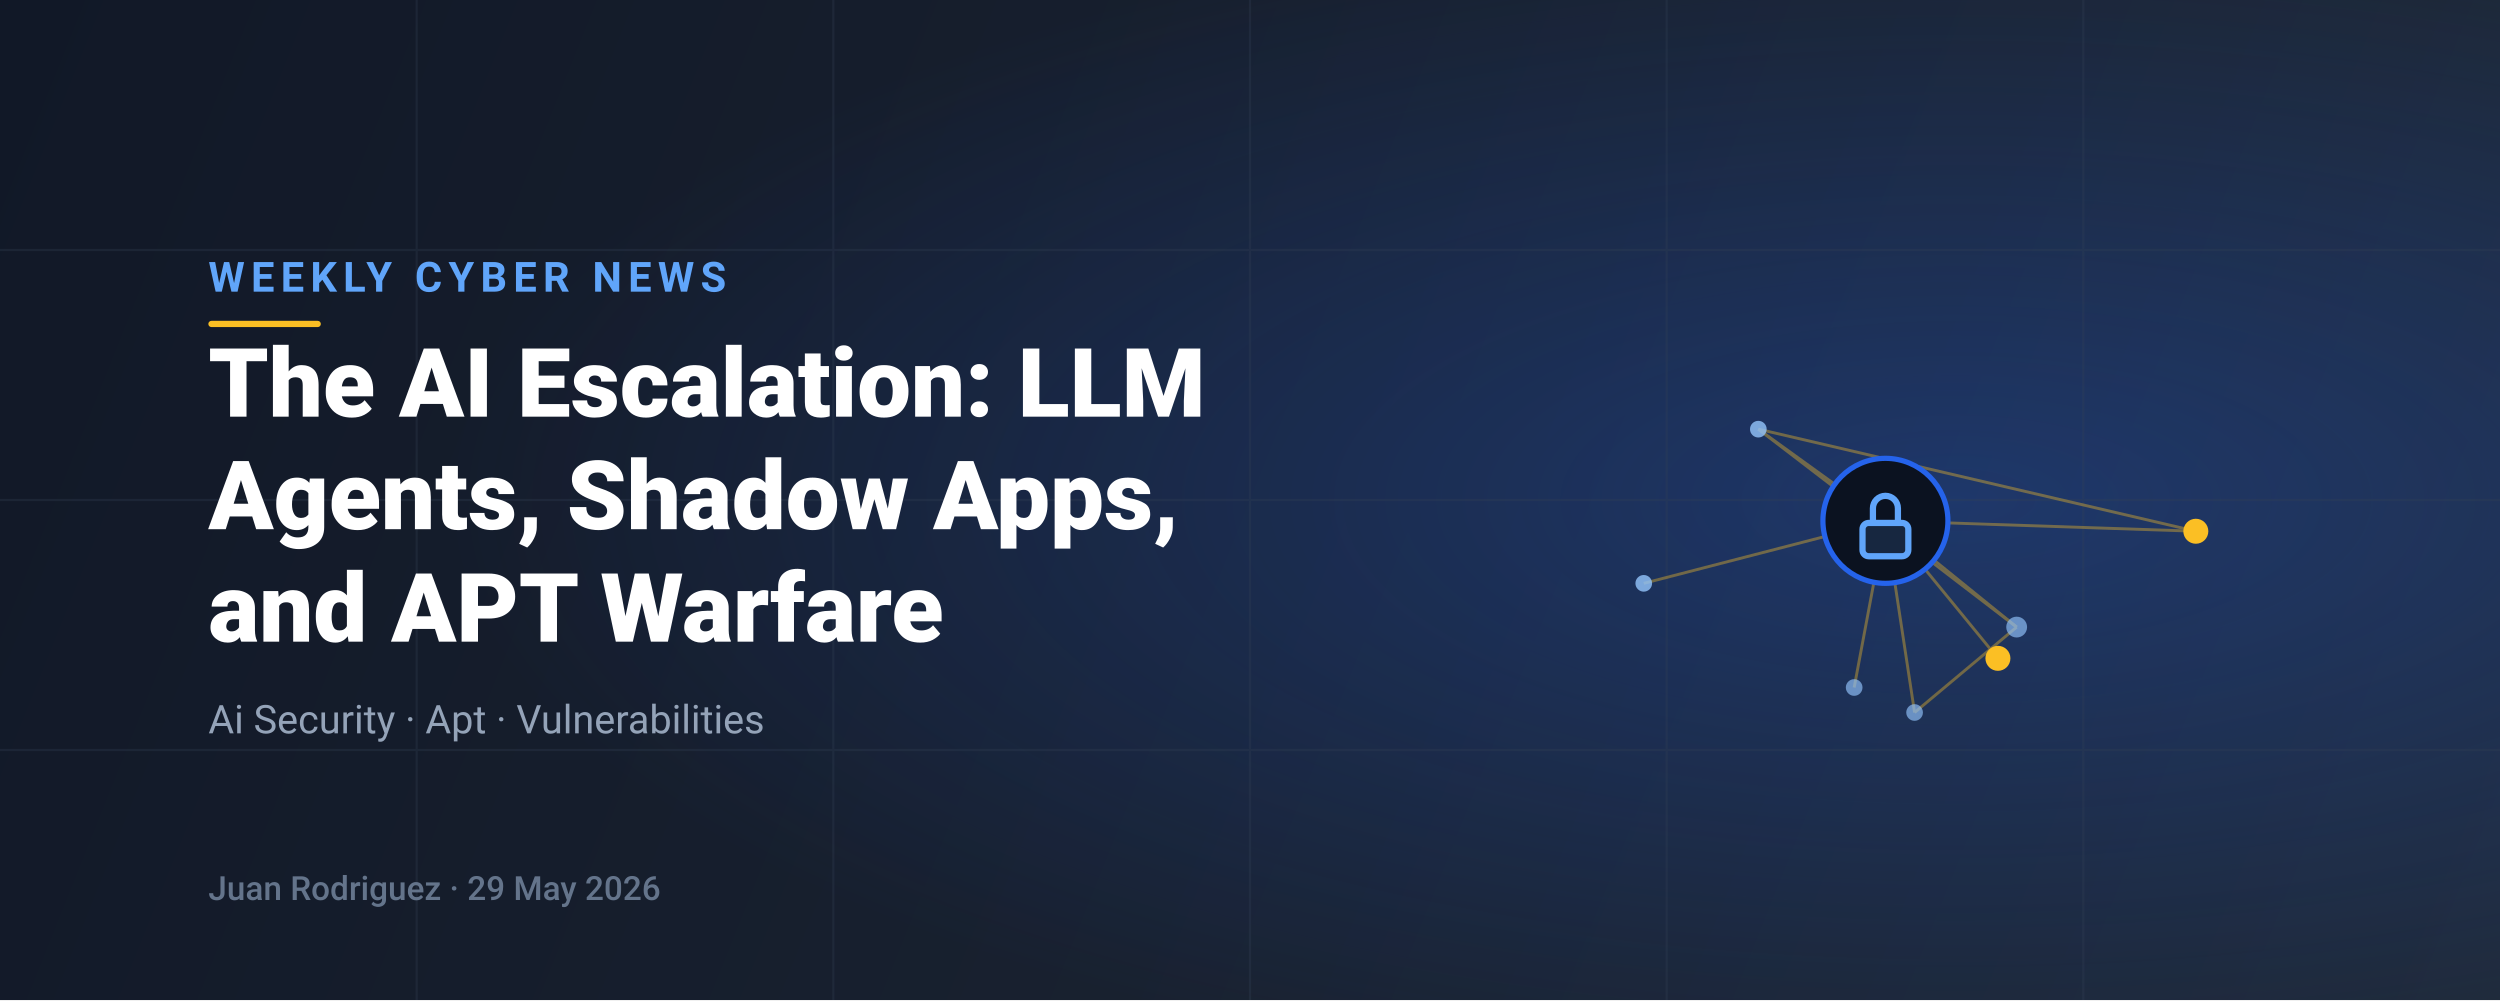
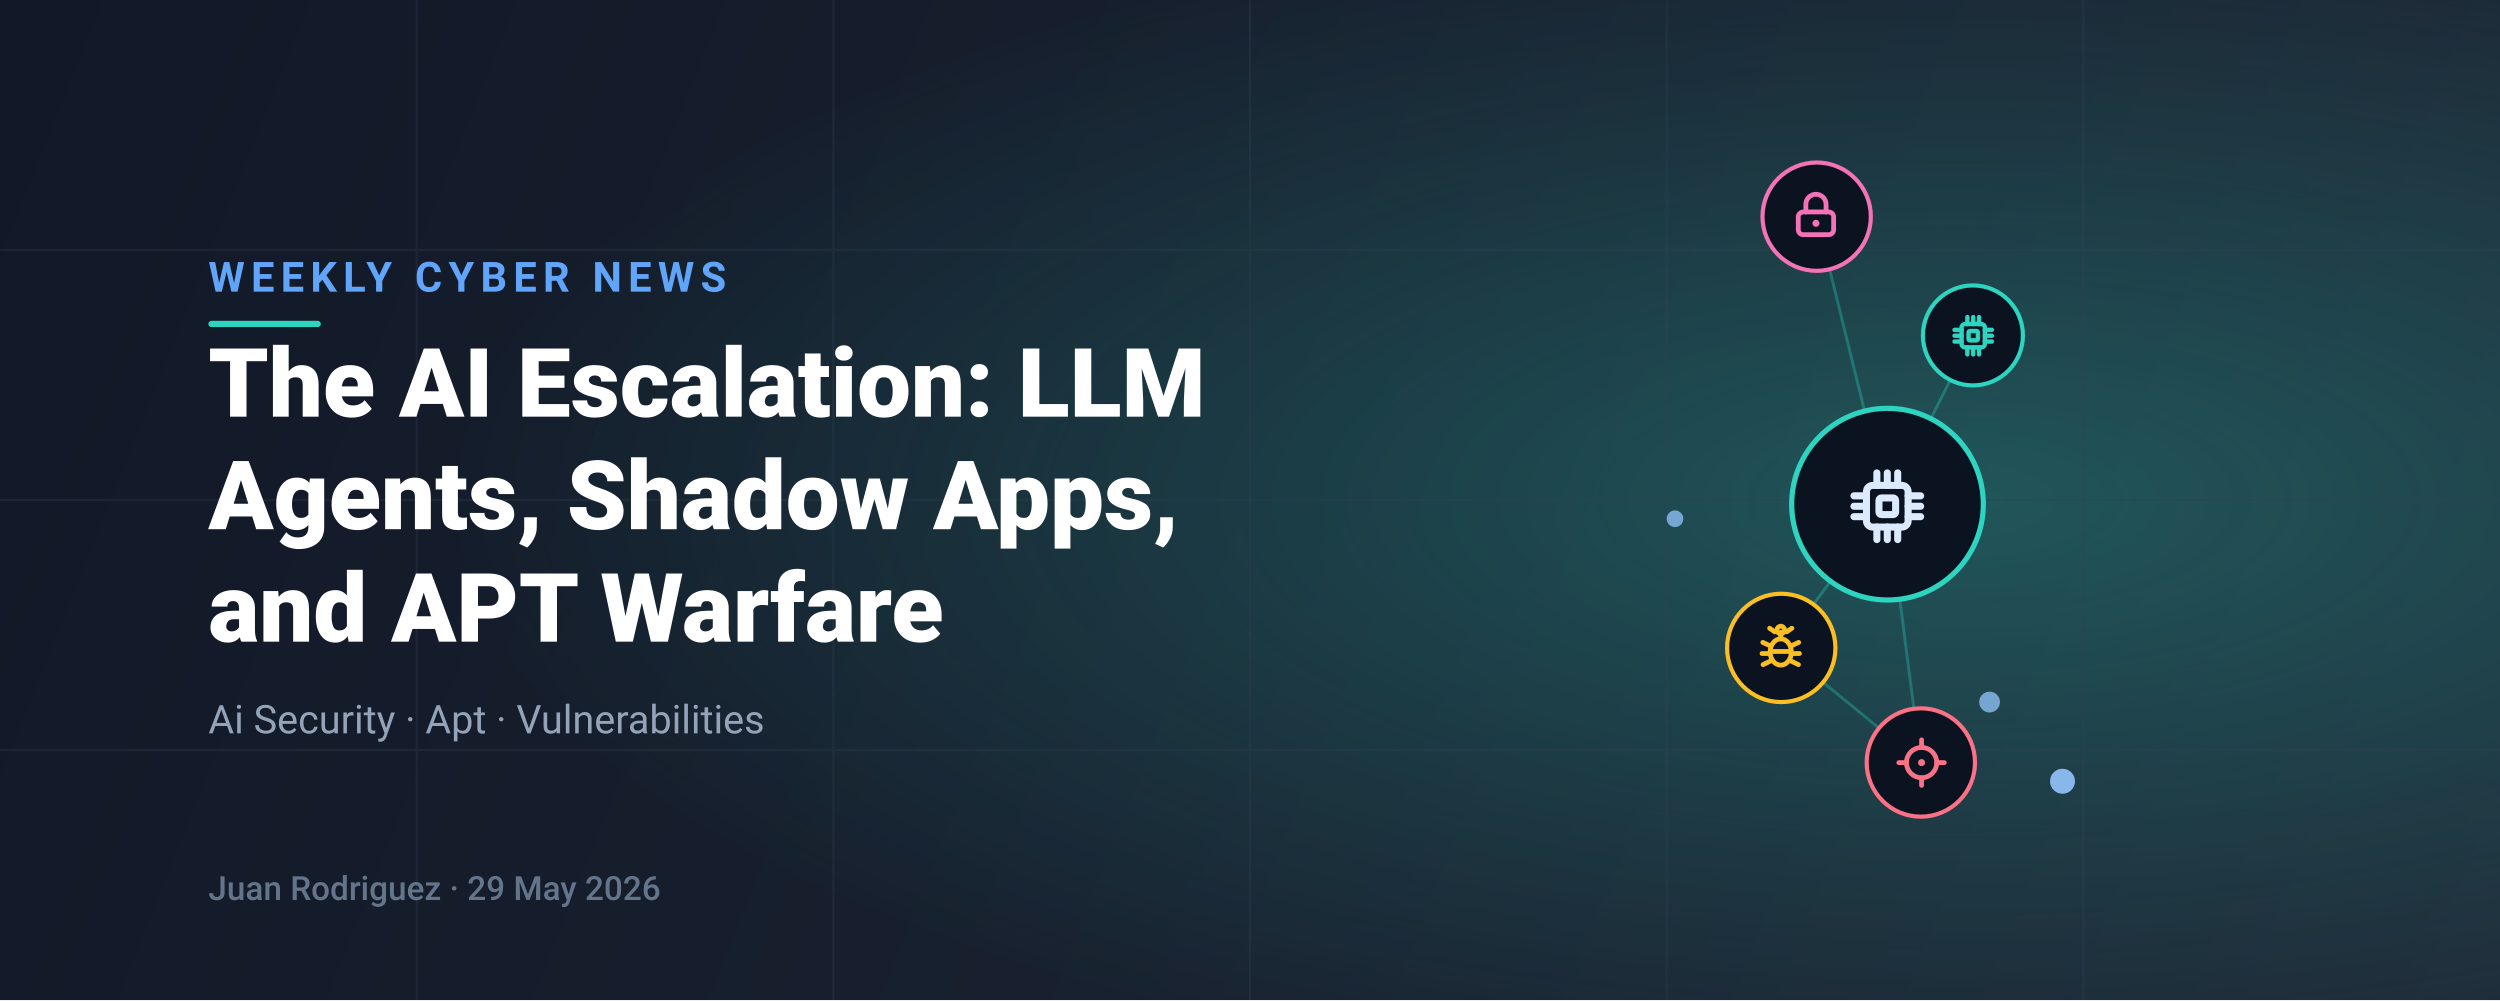
<svg xmlns="http://www.w3.org/2000/svg" viewBox="0 0 1200 480" fill="none" role="img" aria-label="The AI Escalation: LLM Agents, Shadow Apps, and APT Warfare">
  <defs>
    <linearGradient id="bg" x1="0" y1="0" x2="1200" y2="480" gradientUnits="userSpaceOnUse">
      <stop offset="0" stop-color="#111827" />
      <stop offset="1" stop-color="#1f2937" />
    </linearGradient>
    <radialGradient id="glow" cx="0.78" cy="0.5" r="0.6">
-       <stop offset="0" stop-color="#2563eb" stop-opacity="0.30" />
-       <stop offset="1" stop-color="#2563eb" stop-opacity="0" />
+       <stop offset="0" stop-color="#2dd4bf" stop-opacity="0.28" />
+       <stop offset="1" stop-color="#2dd4bf" stop-opacity="0" />
    </radialGradient>
  </defs>
  <rect width="1200" height="480" fill="url(#bg)" />
  <rect width="1200" height="480" fill="url(#glow)" />
  <g stroke="#334155" stroke-width="1" opacity="0.30">
    <path d="M0 120 H1200 M0 240 H1200 M0 360 H1200" />
    <path d="M200 0 V480 M400 0 V480 M600 0 V480 M800 0 V480 M1000 0 V480" />
  </g>
-   <g stroke="#fbbf24" stroke-width="1.4" opacity="0.38" fill="none">
-     <path d="M905 250 L890 330" />
-     <path d="M905 250 L968 301" />
-     <path d="M905 250 L844 206" />
-     <path d="M905 250 L919 342" />
-     <path d="M905 250 L789 280" />
-     <path d="M905 250 L959 316" />
-     <path d="M905 250 L1054 255" />
-     <path d="M968 301 L844 206" />
-     <path d="M844 206 L1054 255" />
-     <path d="M919 342 L968 301" />
+   <g stroke="#2dd4bf" stroke-width="1.4" opacity="0.32" fill="none">
+     <path d="M906 242 L922 366" />
+     <path d="M906 242 L855 311" />
+     <path d="M906 242 L947 161" />
+     <path d="M906 242 L872 104" />
+     <path d="M922 366 L855 311" />
  </g>
-   <g>
-     <circle cx="905" cy="250" r="30" fill="#0b1220" stroke="#2563eb" stroke-width="2.5" />
-     <g transform="translate(905 252)" stroke="#60a5fa" stroke-width="3" fill="none" stroke-linecap="round">
-       <rect x="-11" y="-1" width="22" height="16" rx="3" fill="#60a5fa" fill-opacity="0.15" />
-       <path d="M-6 -1 V-8 a6 6 0 0 1 12 0 V-1" />
-     </g>
-     <circle cx="890" cy="330" r="4" fill="#93c5fd" opacity="0.65" />
-     <circle cx="968" cy="301" r="5" fill="#93c5fd" opacity="0.65" />
-     <circle cx="844" cy="206" r="4" fill="#93c5fd" opacity="0.8" />
-     <circle cx="919" cy="342" r="4" fill="#93c5fd" opacity="0.65" />
-     <circle cx="789" cy="280" r="4" fill="#93c5fd" opacity="0.8" />
-     <circle cx="959" cy="316" r="6" fill="#fbbf24" />
-     <circle cx="1054" cy="255" r="6" fill="#fbbf24" />
+   <circle cx="955" cy="337" r="5" fill="#93c5fd" opacity="0.75" />
+   <circle cx="990" cy="375" r="6" fill="#93c5fd" opacity="0.9" />
+   <circle cx="804" cy="249" r="4" fill="#93c5fd" opacity="0.75" />
+   <circle cx="922" cy="366" r="26" fill="#0b1220" stroke="#fb7185" stroke-width="2" />
+   <g transform="translate(907.8 351.5) scale(1.213)" fill="none" stroke="#fb7185" stroke-width="1.90" stroke-linecap="round" stroke-linejoin="round">
+     <circle cx="12" cy="12" r="6" />
+     <circle cx="12" cy="12" r="1.4" fill="#fb7185" stroke="none" />
+     <path d="M12 3 V6 M12 18 V21 M3 12 H6 M18 12 H21" />
+   </g>
+   <circle cx="855" cy="311" r="26" fill="#0b1220" stroke="#fbbf24" stroke-width="2" />
+   <g transform="translate(840.2 296.7) scale(1.213)" fill="none" stroke="#fbbf24" stroke-width="1.90" stroke-linecap="round" stroke-linejoin="round">
+     <ellipse cx="12" cy="13.4" rx="4.2" ry="5.2" />
+     <path d="M12 8.2 V5.6" />
+     <circle cx="12" cy="4.7" r="1.5" />
+     <path d="M9.6 5.4 L7.6 4 M14.4 5.4 L16.4 4" />
+     <path d="M7.9 11 L4.9 9.6 M7.6 14 L4.6 14 M7.9 17 L5 18.4" />
+     <path d="M16.1 11 L19.1 9.6 M16.4 14 L19.4 14 M16.1 17 L19 18.4" />
+     <path d="M8 13.2 H16" />
+   </g>
+   <circle cx="947" cy="161" r="24" fill="#0b1220" stroke="#2dd4bf" stroke-width="2" />
+   <g transform="translate(933.7 147.7) scale(1.120)" fill="none" stroke="#2dd4bf" stroke-width="1.90" stroke-linecap="round" stroke-linejoin="round">
+     <rect x="7" y="7" width="10" height="10" rx="1.5" />
+     <rect x="10" y="10" width="4" height="4" rx="0.6" />
+     <path d="M9.5 7 V4 M12 7 V4 M14.5 7 V4 M9.5 17 V20 M12 17 V20 M14.5 17 V20 M7 9.5 H4 M7 12 H4 M7 14.5 H4 M17 9.5 H20 M17 12 H20 M17 14.5 H20" />
+   </g>
+   <circle cx="872" cy="104" r="26" fill="#0b1220" stroke="#f472b6" stroke-width="2" />
+   <g transform="translate(857.1 89.0) scale(1.213)" fill="none" stroke="#f472b6" stroke-width="1.90" stroke-linecap="round" stroke-linejoin="round">
+     <rect x="5" y="10.5" width="14" height="9" rx="2" />
+     <path d="M8 10.5 V7.5 a4 4 0 0 1 8 0 V10.5" />
+     <circle cx="12" cy="15" r="1.4" fill="#f472b6" stroke="none" />
+   </g>
+   <circle cx="906" cy="242" r="46" fill="#0b1220" stroke="#2dd4bf" stroke-width="2.5" />
+   <g transform="translate(881.9 219.0) scale(2.000)" fill="none" stroke="#dbeafe" stroke-width="1.70" stroke-linecap="round" stroke-linejoin="round">
+     <rect x="7" y="7" width="10" height="10" rx="1.5" />
+     <rect x="10" y="10" width="4" height="4" rx="0.6" />
+     <path d="M9.5 7 V4 M12 7 V4 M14.5 7 V4 M9.5 17 V20 M12 17 V20 M14.5 17 V20 M7 9.5 H4 M7 12 H4 M7 14.5 H4 M17 9.5 H20 M17 12 H20 M17 14.5 H20" />
  </g>
  <g font-family="ui-sans-serif, system-ui, -apple-system, Segoe UI, Roboto, sans-serif">
    <text x="100" y="140" fill="#60a5fa" font-size="20" font-weight="600" letter-spacing="3">WEEKLY CYBER NEWS</text>
-     <rect x="100" y="154" width="54" height="3" rx="1.5" fill="#fbbf24" />
+     <rect x="100" y="154" width="54" height="3" rx="1.5" fill="#2dd4bf" />
    <text x="100" y="200" fill="#ffffff" font-size="46" font-weight="800">
      <tspan x="100" dy="0">The AI Escalation: LLM</tspan>
      <tspan x="100" dy="54">Agents, Shadow Apps,</tspan>
      <tspan x="100" dy="54">and APT Warfare</tspan>
    </text>
    <text x="100" y="352" fill="#94a3b8" font-size="19" font-weight="400">Ai Security · Apt · Vulnerabilities</text>
    <text x="100" y="432" fill="#64748b" font-size="16" font-weight="500">Juan Rodriguez · 29 May 2026</text>
  </g>
</svg>
